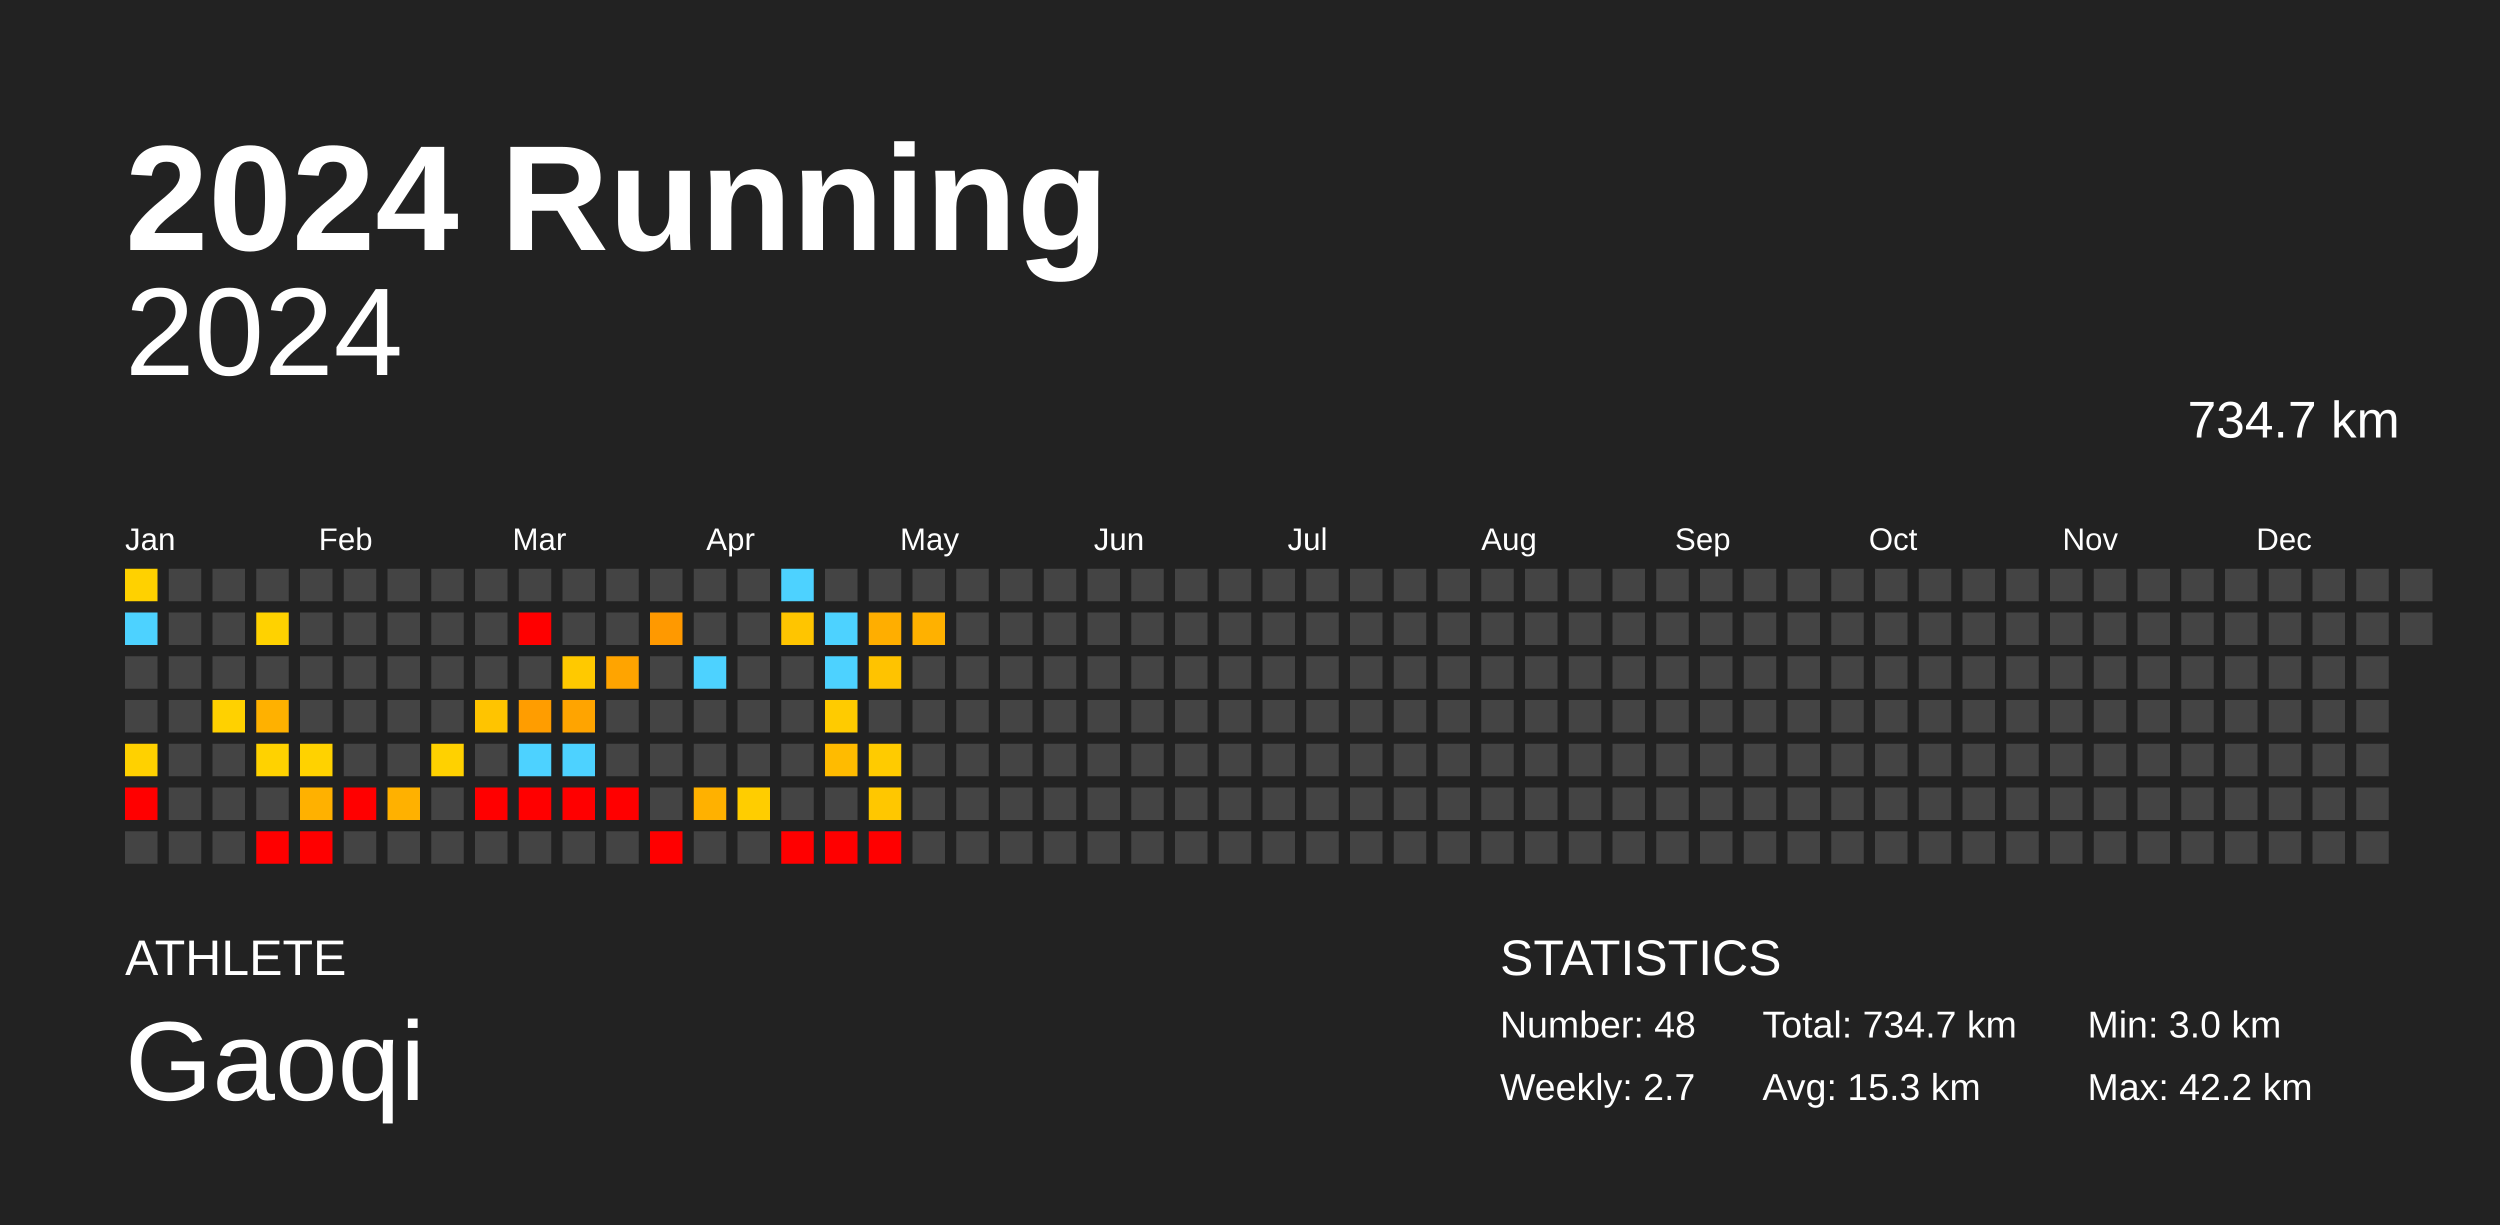
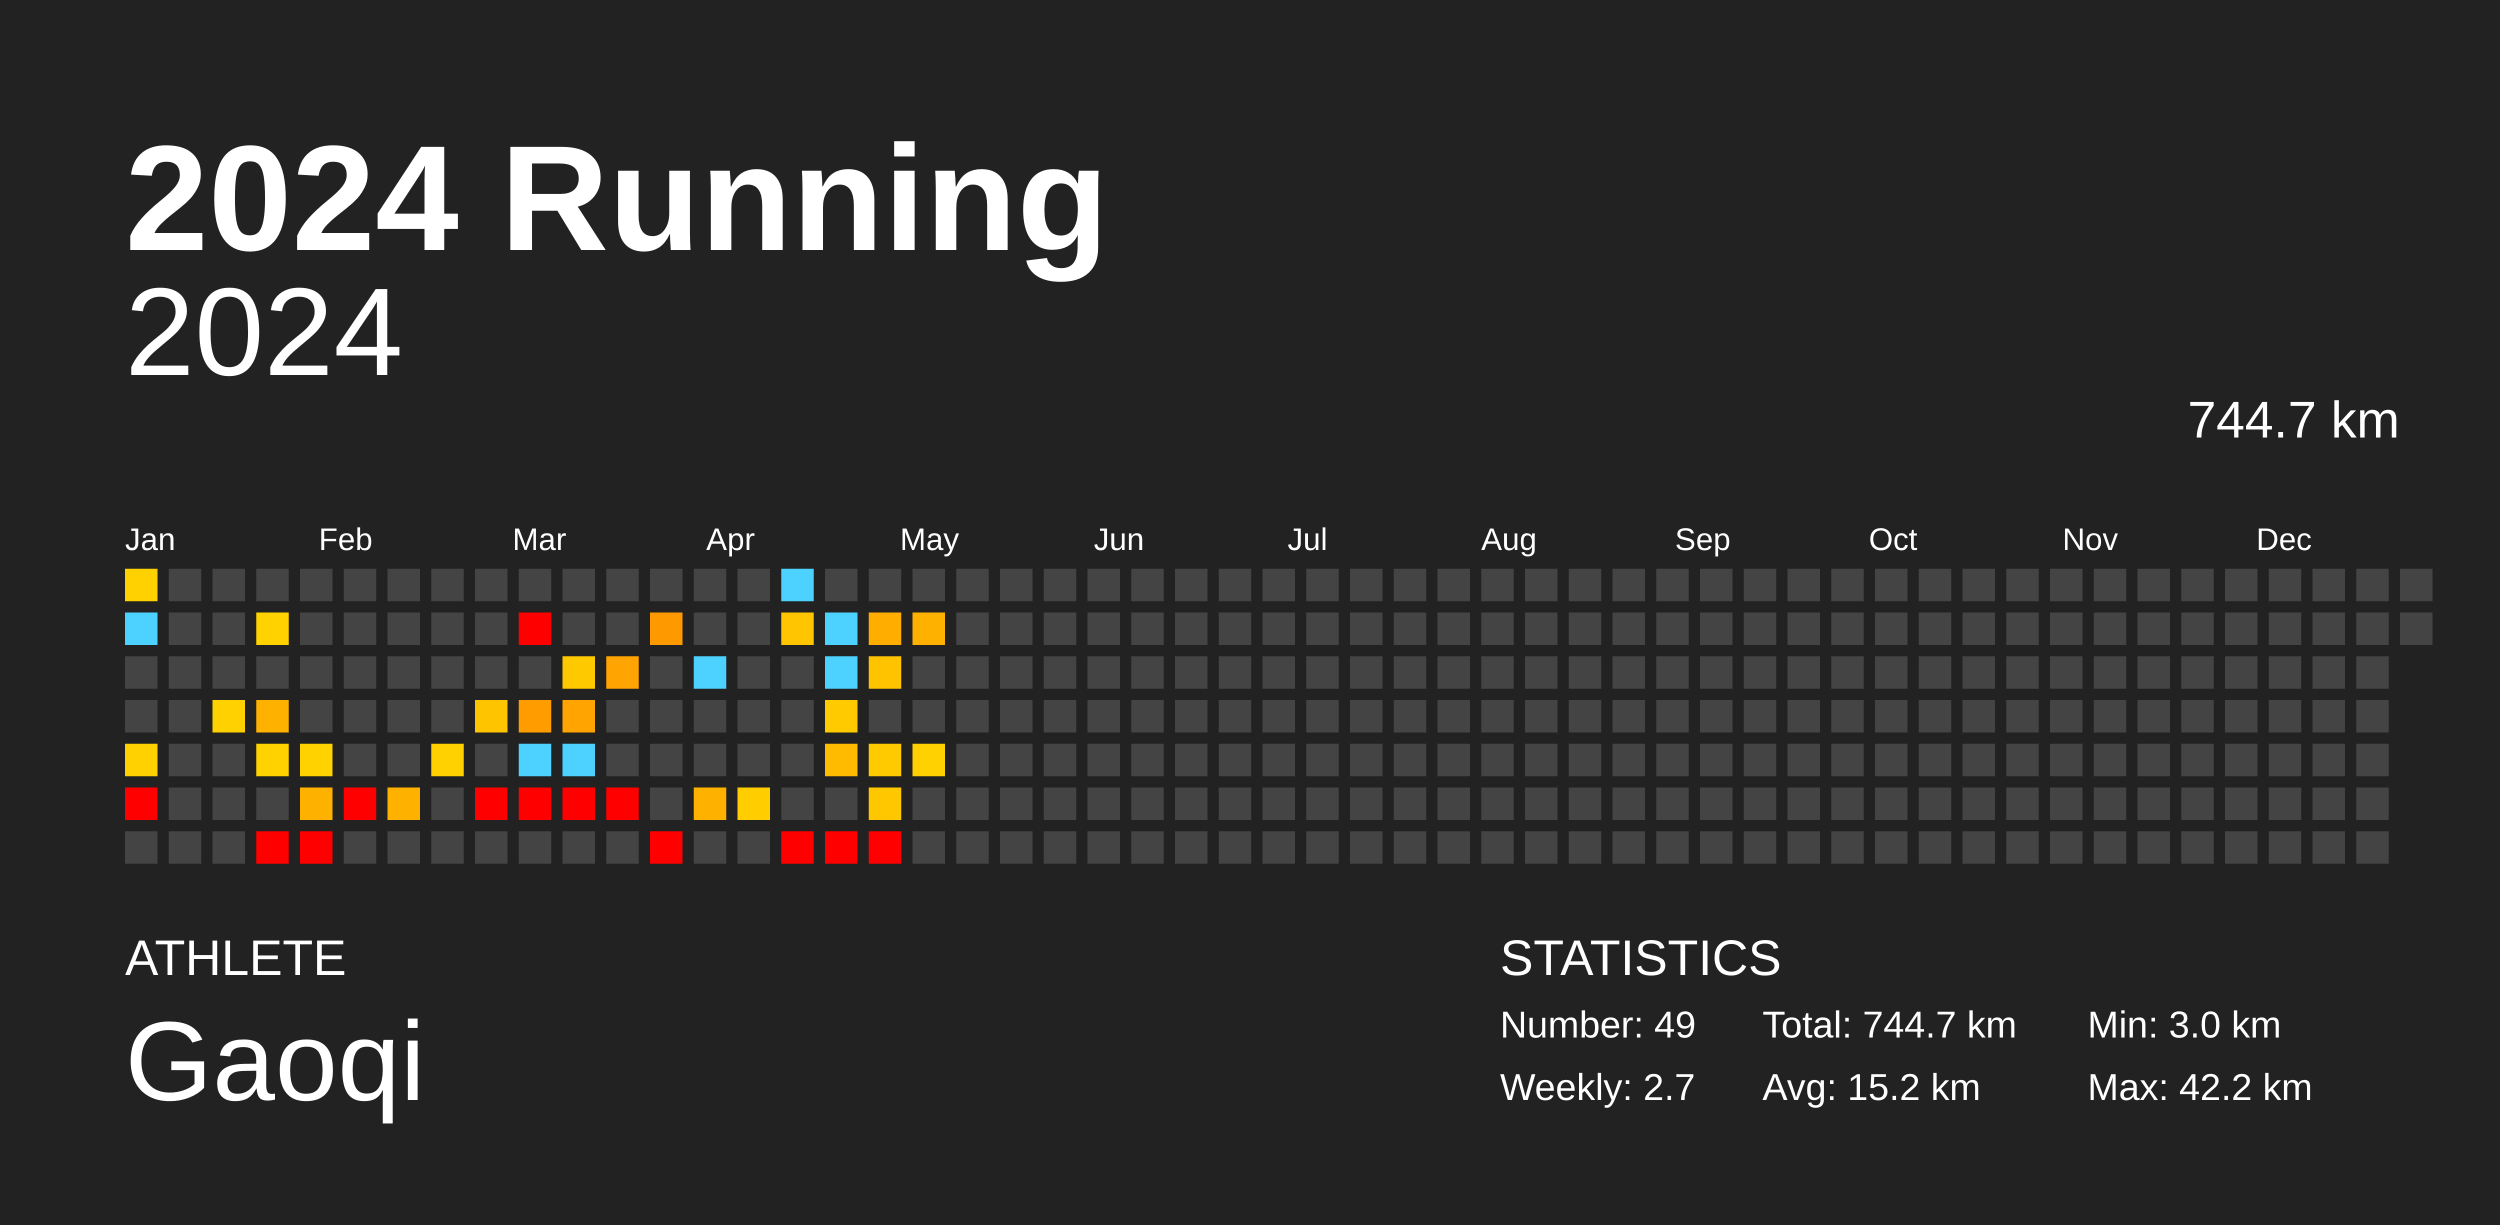
<svg xmlns="http://www.w3.org/2000/svg" baseProfile="full" height="98mm" version="1.1" viewBox="0,0,200,98" width="200mm">
  <defs />
  <rect fill="#222222" height="98" width="200" x="0" y="0" />
  <text fill="#FFFFFF" style="font-size:12px; font-family:Arial; font-weight:bold;" x="10" y="20">2024 Running</text>
  <text fill="#FFFFFF" style="font-size:4px; font-family:Arial" x="10" y="78">ATHLETE</text>
  <text fill="#FFFFFF" style="font-size:9px; font-family:Arial" x="10" y="88">Gaoqi</text>
  <text fill="#FFFFFF" style="font-size:4px; font-family:Arial" x="120" y="78">STATISTICS</text>
-   <text fill="#FFFFFF" style="font-size:3px; font-family:Arial" x="120" y="83">Number: 48</text>
+   <text fill="#FFFFFF" style="font-size:3px; font-family:Arial" x="120" y="83">Number: 49</text>
  <text fill="#FFFFFF" style="font-size:3px; font-family:Arial" x="120" y="88">Weekly: 2.7</text>
-   <text fill="#FFFFFF" style="font-size:3px; font-family:Arial" x="141" y="83">Total: 734.7 km</text>
-   <text fill="#FFFFFF" style="font-size:3px; font-family:Arial" x="141" y="88">Avg: 15.3 km</text>
+   <text fill="#FFFFFF" style="font-size:3px; font-family:Arial" x="141" y="83">Total: 744.7 km</text>
+   <text fill="#FFFFFF" style="font-size:3px; font-family:Arial" x="141" y="88">Avg: 15.2 km</text>
  <text fill="#FFFFFF" style="font-size:3px; font-family:Arial" x="167" y="83">Min: 3.0 km</text>
  <text fill="#FFFFFF" style="font-size:3px; font-family:Arial" x="167" y="88">Max: 42.2 km</text>
  <text alignment-baseline="hanging" fill="#FFFFFF" style="font-size:10.0px; font-family:Arial;" x="10" y="30">2024</text>
-   <text alignment-baseline="hanging" fill="#FFFFFF" style="font-size:4.125px; font-family:Arial;" x="175" y="35">734.7 km</text>
+   <text alignment-baseline="hanging" fill="#FFFFFF" style="font-size:4.125px; font-family:Arial;" x="175" y="35">744.7 km</text>
  <text fill="#FFFFFF" style="font-size:2.5px; font-family:Arial" x="10.0" y="44">Jan</text>
  <text fill="#FFFFFF" style="font-size:2.5px; font-family:Arial" x="25.5" y="44">Feb</text>
  <text fill="#FFFFFF" style="font-size:2.5px; font-family:Arial" x="41.0" y="44">Mar</text>
  <text fill="#FFFFFF" style="font-size:2.5px; font-family:Arial" x="56.5" y="44">Apr</text>
  <text fill="#FFFFFF" style="font-size:2.5px; font-family:Arial" x="72.0" y="44">May</text>
  <text fill="#FFFFFF" style="font-size:2.5px; font-family:Arial" x="87.5" y="44">Jun</text>
  <text fill="#FFFFFF" style="font-size:2.5px; font-family:Arial" x="103.0" y="44">Jul</text>
  <text fill="#FFFFFF" style="font-size:2.5px; font-family:Arial" x="118.5" y="44">Aug</text>
  <text fill="#FFFFFF" style="font-size:2.5px; font-family:Arial" x="134.0" y="44">Sep</text>
  <text fill="#FFFFFF" style="font-size:2.5px; font-family:Arial" x="149.5" y="44">Oct</text>
  <text fill="#FFFFFF" style="font-size:2.5px; font-family:Arial" x="165.0" y="44">Nov</text>
  <text fill="#FFFFFF" style="font-size:2.5px; font-family:Arial" x="180.5" y="44">Dec</text>
  <rect fill="#ffd100" height="2.6" width="2.6" x="10.0" y="45.5" />
  <rect fill="#4dd2ff" height="2.6" width="2.6" x="10.0" y="49.0" />
  <rect fill="#444444" height="2.6" width="2.6" x="10.0" y="52.5" />
  <rect fill="#444444" height="2.6" width="2.6" x="10.0" y="56.0" />
  <rect fill="#ffd100" height="2.6" width="2.6" x="10.0" y="59.5" />
  <rect fill="red" height="2.6" width="2.6" x="10.0" y="63.0" />
  <rect fill="#444444" height="2.6" width="2.6" x="10.0" y="66.5" />
  <rect fill="#444444" height="2.6" width="2.6" x="13.5" y="45.5" />
  <rect fill="#444444" height="2.6" width="2.6" x="13.5" y="49.0" />
  <rect fill="#444444" height="2.6" width="2.6" x="13.5" y="52.5" />
  <rect fill="#444444" height="2.6" width="2.6" x="13.5" y="56.0" />
  <rect fill="#444444" height="2.6" width="2.6" x="13.5" y="59.5" />
  <rect fill="#444444" height="2.6" width="2.6" x="13.5" y="63.0" />
  <rect fill="#444444" height="2.6" width="2.6" x="13.5" y="66.5" />
  <rect fill="#444444" height="2.6" width="2.6" x="17.0" y="45.5" />
  <rect fill="#444444" height="2.6" width="2.6" x="17.0" y="49.0" />
  <rect fill="#444444" height="2.6" width="2.6" x="17.0" y="52.5" />
  <rect fill="#ffd100" height="2.6" width="2.6" x="17.0" y="56.0" />
  <rect fill="#444444" height="2.6" width="2.6" x="17.0" y="59.5" />
  <rect fill="#444444" height="2.6" width="2.6" x="17.0" y="63.0" />
  <rect fill="#444444" height="2.6" width="2.6" x="17.0" y="66.5" />
  <rect fill="#444444" height="2.6" width="2.6" x="20.5" y="45.5" />
  <rect fill="#ffd200" height="2.6" width="2.6" x="20.5" y="49.0" />
  <rect fill="#444444" height="2.6" width="2.6" x="20.5" y="52.5" />
  <rect fill="#ffb100" height="2.6" width="2.6" x="20.5" y="56.0" />
  <rect fill="#ffd200" height="2.6" width="2.6" x="20.5" y="59.5" />
  <rect fill="#444444" height="2.6" width="2.6" x="20.5" y="63.0" />
  <rect fill="red" height="2.6" width="2.6" x="20.5" y="66.5" />
  <rect fill="#444444" height="2.6" width="2.6" x="24.0" y="45.5" />
  <rect fill="#444444" height="2.6" width="2.6" x="24.0" y="49.0" />
  <rect fill="#444444" height="2.6" width="2.6" x="24.0" y="52.5" />
  <rect fill="#444444" height="2.6" width="2.6" x="24.0" y="56.0" />
  <rect fill="#ffd200" height="2.6" width="2.6" x="24.0" y="59.5" />
  <rect fill="#ffb100" height="2.6" width="2.6" x="24.0" y="63.0" />
  <rect fill="red" height="2.6" width="2.6" x="24.0" y="66.5" />
  <rect fill="#444444" height="2.6" width="2.6" x="27.5" y="45.5" />
  <rect fill="#444444" height="2.6" width="2.6" x="27.5" y="49.0" />
  <rect fill="#444444" height="2.6" width="2.6" x="27.5" y="52.5" />
  <rect fill="#444444" height="2.6" width="2.6" x="27.5" y="56.0" />
  <rect fill="#444444" height="2.6" width="2.6" x="27.5" y="59.5" />
  <rect fill="red" height="2.6" width="2.6" x="27.5" y="63.0" />
  <rect fill="#444444" height="2.6" width="2.6" x="27.5" y="66.5" />
  <rect fill="#444444" height="2.6" width="2.6" x="31.0" y="45.5" />
  <rect fill="#444444" height="2.6" width="2.6" x="31.0" y="49.0" />
  <rect fill="#444444" height="2.6" width="2.6" x="31.0" y="52.5" />
  <rect fill="#444444" height="2.6" width="2.6" x="31.0" y="56.0" />
  <rect fill="#444444" height="2.6" width="2.6" x="31.0" y="59.5" />
  <rect fill="#ffb100" height="2.6" width="2.6" x="31.0" y="63.0" />
  <rect fill="#444444" height="2.6" width="2.6" x="31.0" y="66.5" />
  <rect fill="#444444" height="2.6" width="2.6" x="34.5" y="45.5" />
  <rect fill="#444444" height="2.6" width="2.6" x="34.5" y="49.0" />
  <rect fill="#444444" height="2.6" width="2.6" x="34.5" y="52.5" />
  <rect fill="#444444" height="2.6" width="2.6" x="34.5" y="56.0" />
  <rect fill="#ffd100" height="2.6" width="2.6" x="34.5" y="59.5" />
  <rect fill="#444444" height="2.6" width="2.6" x="34.5" y="63.0" />
  <rect fill="#444444" height="2.6" width="2.6" x="34.5" y="66.5" />
  <rect fill="#444444" height="2.6" width="2.6" x="38.0" y="45.5" />
  <rect fill="#444444" height="2.6" width="2.6" x="38.0" y="49.0" />
  <rect fill="#444444" height="2.6" width="2.6" x="38.0" y="52.5" />
  <rect fill="#ffc400" height="2.6" width="2.6" x="38.0" y="56.0" />
  <rect fill="#444444" height="2.6" width="2.6" x="38.0" y="59.5" />
  <rect fill="red" height="2.6" width="2.6" x="38.0" y="63.0" />
  <rect fill="#444444" height="2.6" width="2.6" x="38.0" y="66.5" />
  <rect fill="#444444" height="2.6" width="2.6" x="41.5" y="45.5" />
  <rect fill="red" height="2.6" width="2.6" x="41.5" y="49.0" />
  <rect fill="#444444" height="2.6" width="2.6" x="41.5" y="52.5" />
  <rect fill="#ff9d00" height="2.6" width="2.6" x="41.5" y="56.0" />
  <rect fill="#4dd2ff" height="2.6" width="2.6" x="41.5" y="59.5" />
  <rect fill="red" height="2.6" width="2.6" x="41.5" y="63.0" />
  <rect fill="#444444" height="2.6" width="2.6" x="41.5" y="66.5" />
  <rect fill="#444444" height="2.6" width="2.6" x="45.0" y="45.5" />
  <rect fill="#444444" height="2.6" width="2.6" x="45.0" y="49.0" />
  <rect fill="#ffc900" height="2.6" width="2.6" x="45.0" y="52.5" />
  <rect fill="#ffa400" height="2.6" width="2.6" x="45.0" y="56.0" />
  <rect fill="#4dd2ff" height="2.6" width="2.6" x="45.0" y="59.5" />
  <rect fill="red" height="2.6" width="2.6" x="45.0" y="63.0" />
  <rect fill="#444444" height="2.6" width="2.6" x="45.0" y="66.5" />
  <rect fill="#444444" height="2.6" width="2.6" x="48.5" y="45.5" />
  <rect fill="#444444" height="2.6" width="2.6" x="48.5" y="49.0" />
  <rect fill="#ffa400" height="2.6" width="2.6" x="48.5" y="52.5" />
  <rect fill="#444444" height="2.6" width="2.6" x="48.5" y="56.0" />
  <rect fill="#444444" height="2.6" width="2.6" x="48.5" y="59.5" />
  <rect fill="red" height="2.6" width="2.6" x="48.5" y="63.0" />
  <rect fill="#444444" height="2.6" width="2.6" x="48.5" y="66.5" />
  <rect fill="#444444" height="2.6" width="2.6" x="52.0" y="45.5" />
  <rect fill="#ff9900" height="2.6" width="2.6" x="52.0" y="49.0" />
  <rect fill="#444444" height="2.6" width="2.6" x="52.0" y="52.5" />
  <rect fill="#444444" height="2.6" width="2.6" x="52.0" y="56.0" />
  <rect fill="#444444" height="2.6" width="2.6" x="52.0" y="59.5" />
  <rect fill="#444444" height="2.6" width="2.6" x="52.0" y="63.0" />
  <rect fill="red" height="2.6" width="2.6" x="52.0" y="66.5" />
  <rect fill="#444444" height="2.6" width="2.6" x="55.5" y="45.5" />
  <rect fill="#444444" height="2.6" width="2.6" x="55.5" y="49.0" />
  <rect fill="#4dd2ff" height="2.6" width="2.6" x="55.5" y="52.5" />
  <rect fill="#444444" height="2.6" width="2.6" x="55.5" y="56.0" />
  <rect fill="#444444" height="2.6" width="2.6" x="55.5" y="59.5" />
  <rect fill="#ffb100" height="2.6" width="2.6" x="55.5" y="63.0" />
  <rect fill="#444444" height="2.6" width="2.6" x="55.5" y="66.5" />
  <rect fill="#444444" height="2.6" width="2.6" x="59.0" y="45.5" />
  <rect fill="#444444" height="2.6" width="2.6" x="59.0" y="49.0" />
  <rect fill="#444444" height="2.6" width="2.6" x="59.0" y="52.5" />
  <rect fill="#444444" height="2.6" width="2.6" x="59.0" y="56.0" />
  <rect fill="#444444" height="2.6" width="2.6" x="59.0" y="59.5" />
  <rect fill="#ffcd00" height="2.6" width="2.6" x="59.0" y="63.0" />
  <rect fill="#444444" height="2.6" width="2.6" x="59.0" y="66.5" />
  <rect fill="#4dd2ff" height="2.6" width="2.6" x="62.5" y="45.5" />
  <rect fill="#ffc500" height="2.6" width="2.6" x="62.5" y="49.0" />
  <rect fill="#444444" height="2.6" width="2.6" x="62.5" y="52.5" />
  <rect fill="#444444" height="2.6" width="2.6" x="62.5" y="56.0" />
  <rect fill="#444444" height="2.6" width="2.6" x="62.5" y="59.5" />
  <rect fill="#444444" height="2.6" width="2.6" x="62.5" y="63.0" />
  <rect fill="red" height="2.6" width="2.6" x="62.5" y="66.5" />
  <rect fill="#444444" height="2.6" width="2.6" x="66.0" y="45.5" />
  <rect fill="#4dd2ff" height="2.6" width="2.6" x="66.0" y="49.0" />
  <rect fill="#4dd2ff" height="2.6" width="2.6" x="66.0" y="52.5" />
  <rect fill="#ffcb00" height="2.6" width="2.6" x="66.0" y="56.0" />
  <rect fill="#ffbb00" height="2.6" width="2.6" x="66.0" y="59.5" />
  <rect fill="#444444" height="2.6" width="2.6" x="66.0" y="63.0" />
  <rect fill="red" height="2.6" width="2.6" x="66.0" y="66.5" />
  <rect fill="#444444" height="2.6" width="2.6" x="69.5" y="45.5" />
  <rect fill="#ffae00" height="2.6" width="2.6" x="69.5" y="49.0" />
  <rect fill="#ffc300" height="2.6" width="2.6" x="69.5" y="52.5" />
  <rect fill="#444444" height="2.6" width="2.6" x="69.5" y="56.0" />
  <rect fill="#ffcb00" height="2.6" width="2.6" x="69.5" y="59.5" />
  <rect fill="#ffc700" height="2.6" width="2.6" x="69.5" y="63.0" />
  <rect fill="red" height="2.6" width="2.6" x="69.5" y="66.5" />
  <rect fill="#444444" height="2.6" width="2.6" x="73.0" y="45.5" />
  <rect fill="#ffb100" height="2.6" width="2.6" x="73.0" y="49.0" />
  <rect fill="#444444" height="2.6" width="2.6" x="73.0" y="52.5" />
  <rect fill="#444444" height="2.6" width="2.6" x="73.0" y="56.0" />
-   <rect fill="#444444" height="2.6" width="2.6" x="73.0" y="59.5" />
+   <rect fill="#ffd100" height="2.6" width="2.6" x="73.0" y="59.5" />
  <rect fill="#444444" height="2.6" width="2.6" x="73.0" y="63.0" />
  <rect fill="#444444" height="2.6" width="2.6" x="73.0" y="66.5" />
  <rect fill="#444444" height="2.6" width="2.6" x="76.5" y="45.5" />
  <rect fill="#444444" height="2.6" width="2.6" x="76.5" y="49.0" />
  <rect fill="#444444" height="2.6" width="2.6" x="76.5" y="52.5" />
  <rect fill="#444444" height="2.6" width="2.6" x="76.5" y="56.0" />
  <rect fill="#444444" height="2.6" width="2.6" x="76.5" y="59.5" />
  <rect fill="#444444" height="2.6" width="2.6" x="76.5" y="63.0" />
  <rect fill="#444444" height="2.6" width="2.6" x="76.5" y="66.5" />
  <rect fill="#444444" height="2.6" width="2.6" x="80.0" y="45.5" />
  <rect fill="#444444" height="2.6" width="2.6" x="80.0" y="49.0" />
  <rect fill="#444444" height="2.6" width="2.6" x="80.0" y="52.5" />
  <rect fill="#444444" height="2.6" width="2.6" x="80.0" y="56.0" />
  <rect fill="#444444" height="2.6" width="2.6" x="80.0" y="59.5" />
  <rect fill="#444444" height="2.6" width="2.6" x="80.0" y="63.0" />
  <rect fill="#444444" height="2.6" width="2.6" x="80.0" y="66.5" />
  <rect fill="#444444" height="2.6" width="2.6" x="83.5" y="45.5" />
  <rect fill="#444444" height="2.6" width="2.6" x="83.5" y="49.0" />
  <rect fill="#444444" height="2.6" width="2.6" x="83.5" y="52.5" />
  <rect fill="#444444" height="2.6" width="2.6" x="83.5" y="56.0" />
  <rect fill="#444444" height="2.6" width="2.6" x="83.5" y="59.5" />
  <rect fill="#444444" height="2.6" width="2.6" x="83.5" y="63.0" />
  <rect fill="#444444" height="2.6" width="2.6" x="83.5" y="66.5" />
  <rect fill="#444444" height="2.6" width="2.6" x="87.0" y="45.5" />
  <rect fill="#444444" height="2.6" width="2.6" x="87.0" y="49.0" />
  <rect fill="#444444" height="2.6" width="2.6" x="87.0" y="52.5" />
  <rect fill="#444444" height="2.6" width="2.6" x="87.0" y="56.0" />
  <rect fill="#444444" height="2.6" width="2.6" x="87.0" y="59.5" />
  <rect fill="#444444" height="2.6" width="2.6" x="87.0" y="63.0" />
  <rect fill="#444444" height="2.6" width="2.6" x="87.0" y="66.5" />
  <rect fill="#444444" height="2.6" width="2.6" x="90.5" y="45.5" />
  <rect fill="#444444" height="2.6" width="2.6" x="90.5" y="49.0" />
  <rect fill="#444444" height="2.6" width="2.6" x="90.5" y="52.5" />
  <rect fill="#444444" height="2.6" width="2.6" x="90.5" y="56.0" />
  <rect fill="#444444" height="2.6" width="2.6" x="90.5" y="59.5" />
  <rect fill="#444444" height="2.6" width="2.6" x="90.5" y="63.0" />
  <rect fill="#444444" height="2.6" width="2.6" x="90.5" y="66.5" />
  <rect fill="#444444" height="2.6" width="2.6" x="94.0" y="45.5" />
  <rect fill="#444444" height="2.6" width="2.6" x="94.0" y="49.0" />
  <rect fill="#444444" height="2.6" width="2.6" x="94.0" y="52.5" />
  <rect fill="#444444" height="2.6" width="2.6" x="94.0" y="56.0" />
  <rect fill="#444444" height="2.6" width="2.6" x="94.0" y="59.5" />
  <rect fill="#444444" height="2.6" width="2.6" x="94.0" y="63.0" />
  <rect fill="#444444" height="2.6" width="2.6" x="94.0" y="66.5" />
  <rect fill="#444444" height="2.6" width="2.6" x="97.5" y="45.5" />
  <rect fill="#444444" height="2.6" width="2.6" x="97.5" y="49.0" />
  <rect fill="#444444" height="2.6" width="2.6" x="97.5" y="52.5" />
  <rect fill="#444444" height="2.6" width="2.6" x="97.5" y="56.0" />
  <rect fill="#444444" height="2.6" width="2.6" x="97.5" y="59.5" />
  <rect fill="#444444" height="2.6" width="2.6" x="97.5" y="63.0" />
  <rect fill="#444444" height="2.6" width="2.6" x="97.5" y="66.5" />
  <rect fill="#444444" height="2.6" width="2.6" x="101.0" y="45.5" />
  <rect fill="#444444" height="2.6" width="2.6" x="101.0" y="49.0" />
  <rect fill="#444444" height="2.6" width="2.6" x="101.0" y="52.5" />
  <rect fill="#444444" height="2.6" width="2.6" x="101.0" y="56.0" />
  <rect fill="#444444" height="2.6" width="2.6" x="101.0" y="59.5" />
  <rect fill="#444444" height="2.6" width="2.6" x="101.0" y="63.0" />
  <rect fill="#444444" height="2.6" width="2.6" x="101.0" y="66.5" />
  <rect fill="#444444" height="2.6" width="2.6" x="104.5" y="45.5" />
  <rect fill="#444444" height="2.6" width="2.6" x="104.5" y="49.0" />
  <rect fill="#444444" height="2.6" width="2.6" x="104.5" y="52.5" />
  <rect fill="#444444" height="2.6" width="2.6" x="104.5" y="56.0" />
  <rect fill="#444444" height="2.6" width="2.6" x="104.5" y="59.5" />
  <rect fill="#444444" height="2.6" width="2.6" x="104.5" y="63.0" />
  <rect fill="#444444" height="2.6" width="2.6" x="104.5" y="66.5" />
  <rect fill="#444444" height="2.6" width="2.6" x="108.0" y="45.5" />
  <rect fill="#444444" height="2.6" width="2.6" x="108.0" y="49.0" />
  <rect fill="#444444" height="2.6" width="2.6" x="108.0" y="52.5" />
  <rect fill="#444444" height="2.6" width="2.6" x="108.0" y="56.0" />
  <rect fill="#444444" height="2.6" width="2.6" x="108.0" y="59.5" />
  <rect fill="#444444" height="2.6" width="2.6" x="108.0" y="63.0" />
  <rect fill="#444444" height="2.6" width="2.6" x="108.0" y="66.5" />
  <rect fill="#444444" height="2.6" width="2.6" x="111.5" y="45.5" />
  <rect fill="#444444" height="2.6" width="2.6" x="111.5" y="49.0" />
  <rect fill="#444444" height="2.6" width="2.6" x="111.5" y="52.5" />
  <rect fill="#444444" height="2.6" width="2.6" x="111.5" y="56.0" />
  <rect fill="#444444" height="2.6" width="2.6" x="111.5" y="59.5" />
  <rect fill="#444444" height="2.6" width="2.6" x="111.5" y="63.0" />
  <rect fill="#444444" height="2.6" width="2.6" x="111.5" y="66.5" />
  <rect fill="#444444" height="2.6" width="2.6" x="115.0" y="45.5" />
  <rect fill="#444444" height="2.6" width="2.6" x="115.0" y="49.0" />
  <rect fill="#444444" height="2.6" width="2.6" x="115.0" y="52.5" />
  <rect fill="#444444" height="2.6" width="2.6" x="115.0" y="56.0" />
  <rect fill="#444444" height="2.6" width="2.6" x="115.0" y="59.5" />
  <rect fill="#444444" height="2.6" width="2.6" x="115.0" y="63.0" />
  <rect fill="#444444" height="2.6" width="2.6" x="115.0" y="66.5" />
  <rect fill="#444444" height="2.6" width="2.6" x="118.5" y="45.5" />
  <rect fill="#444444" height="2.6" width="2.6" x="118.5" y="49.0" />
  <rect fill="#444444" height="2.6" width="2.6" x="118.5" y="52.5" />
  <rect fill="#444444" height="2.6" width="2.6" x="118.5" y="56.0" />
  <rect fill="#444444" height="2.6" width="2.6" x="118.5" y="59.5" />
  <rect fill="#444444" height="2.6" width="2.6" x="118.5" y="63.0" />
  <rect fill="#444444" height="2.6" width="2.6" x="118.5" y="66.5" />
  <rect fill="#444444" height="2.6" width="2.6" x="122.0" y="45.5" />
  <rect fill="#444444" height="2.6" width="2.6" x="122.0" y="49.0" />
  <rect fill="#444444" height="2.6" width="2.6" x="122.0" y="52.5" />
  <rect fill="#444444" height="2.6" width="2.6" x="122.0" y="56.0" />
  <rect fill="#444444" height="2.6" width="2.6" x="122.0" y="59.5" />
  <rect fill="#444444" height="2.6" width="2.6" x="122.0" y="63.0" />
  <rect fill="#444444" height="2.6" width="2.6" x="122.0" y="66.5" />
  <rect fill="#444444" height="2.6" width="2.6" x="125.5" y="45.5" />
  <rect fill="#444444" height="2.6" width="2.6" x="125.5" y="49.0" />
  <rect fill="#444444" height="2.6" width="2.6" x="125.5" y="52.5" />
  <rect fill="#444444" height="2.6" width="2.6" x="125.5" y="56.0" />
  <rect fill="#444444" height="2.6" width="2.6" x="125.5" y="59.5" />
  <rect fill="#444444" height="2.6" width="2.6" x="125.5" y="63.0" />
  <rect fill="#444444" height="2.6" width="2.6" x="125.5" y="66.5" />
  <rect fill="#444444" height="2.6" width="2.6" x="129.0" y="45.5" />
  <rect fill="#444444" height="2.6" width="2.6" x="129.0" y="49.0" />
  <rect fill="#444444" height="2.6" width="2.6" x="129.0" y="52.5" />
  <rect fill="#444444" height="2.6" width="2.6" x="129.0" y="56.0" />
  <rect fill="#444444" height="2.6" width="2.6" x="129.0" y="59.5" />
  <rect fill="#444444" height="2.6" width="2.6" x="129.0" y="63.0" />
  <rect fill="#444444" height="2.6" width="2.6" x="129.0" y="66.5" />
  <rect fill="#444444" height="2.6" width="2.6" x="132.5" y="45.5" />
  <rect fill="#444444" height="2.6" width="2.6" x="132.5" y="49.0" />
  <rect fill="#444444" height="2.6" width="2.6" x="132.5" y="52.5" />
  <rect fill="#444444" height="2.6" width="2.6" x="132.5" y="56.0" />
  <rect fill="#444444" height="2.6" width="2.6" x="132.5" y="59.5" />
  <rect fill="#444444" height="2.6" width="2.6" x="132.5" y="63.0" />
  <rect fill="#444444" height="2.6" width="2.6" x="132.5" y="66.5" />
  <rect fill="#444444" height="2.6" width="2.6" x="136.0" y="45.5" />
  <rect fill="#444444" height="2.6" width="2.6" x="136.0" y="49.0" />
  <rect fill="#444444" height="2.6" width="2.6" x="136.0" y="52.5" />
  <rect fill="#444444" height="2.6" width="2.6" x="136.0" y="56.0" />
  <rect fill="#444444" height="2.6" width="2.6" x="136.0" y="59.5" />
  <rect fill="#444444" height="2.6" width="2.6" x="136.0" y="63.0" />
  <rect fill="#444444" height="2.6" width="2.6" x="136.0" y="66.5" />
  <rect fill="#444444" height="2.6" width="2.6" x="139.5" y="45.5" />
  <rect fill="#444444" height="2.6" width="2.6" x="139.5" y="49.0" />
  <rect fill="#444444" height="2.6" width="2.6" x="139.5" y="52.5" />
  <rect fill="#444444" height="2.6" width="2.6" x="139.5" y="56.0" />
  <rect fill="#444444" height="2.6" width="2.6" x="139.5" y="59.5" />
  <rect fill="#444444" height="2.6" width="2.6" x="139.5" y="63.0" />
  <rect fill="#444444" height="2.6" width="2.6" x="139.5" y="66.5" />
  <rect fill="#444444" height="2.6" width="2.6" x="143.0" y="45.5" />
  <rect fill="#444444" height="2.6" width="2.6" x="143.0" y="49.0" />
  <rect fill="#444444" height="2.6" width="2.6" x="143.0" y="52.5" />
  <rect fill="#444444" height="2.6" width="2.6" x="143.0" y="56.0" />
  <rect fill="#444444" height="2.6" width="2.6" x="143.0" y="59.5" />
  <rect fill="#444444" height="2.6" width="2.6" x="143.0" y="63.0" />
  <rect fill="#444444" height="2.6" width="2.6" x="143.0" y="66.5" />
  <rect fill="#444444" height="2.6" width="2.6" x="146.5" y="45.5" />
  <rect fill="#444444" height="2.6" width="2.6" x="146.5" y="49.0" />
  <rect fill="#444444" height="2.6" width="2.6" x="146.5" y="52.5" />
  <rect fill="#444444" height="2.6" width="2.6" x="146.5" y="56.0" />
  <rect fill="#444444" height="2.6" width="2.6" x="146.5" y="59.5" />
  <rect fill="#444444" height="2.6" width="2.6" x="146.5" y="63.0" />
  <rect fill="#444444" height="2.6" width="2.6" x="146.5" y="66.5" />
  <rect fill="#444444" height="2.6" width="2.6" x="150.0" y="45.5" />
  <rect fill="#444444" height="2.6" width="2.6" x="150.0" y="49.0" />
  <rect fill="#444444" height="2.6" width="2.6" x="150.0" y="52.5" />
  <rect fill="#444444" height="2.6" width="2.6" x="150.0" y="56.0" />
  <rect fill="#444444" height="2.6" width="2.6" x="150.0" y="59.5" />
  <rect fill="#444444" height="2.6" width="2.6" x="150.0" y="63.0" />
  <rect fill="#444444" height="2.6" width="2.6" x="150.0" y="66.5" />
  <rect fill="#444444" height="2.6" width="2.6" x="153.5" y="45.5" />
  <rect fill="#444444" height="2.6" width="2.6" x="153.5" y="49.0" />
  <rect fill="#444444" height="2.6" width="2.6" x="153.5" y="52.5" />
  <rect fill="#444444" height="2.6" width="2.6" x="153.5" y="56.0" />
  <rect fill="#444444" height="2.6" width="2.6" x="153.5" y="59.5" />
  <rect fill="#444444" height="2.6" width="2.6" x="153.5" y="63.0" />
  <rect fill="#444444" height="2.6" width="2.6" x="153.5" y="66.5" />
  <rect fill="#444444" height="2.6" width="2.6" x="157.0" y="45.5" />
  <rect fill="#444444" height="2.6" width="2.6" x="157.0" y="49.0" />
  <rect fill="#444444" height="2.6" width="2.6" x="157.0" y="52.5" />
  <rect fill="#444444" height="2.6" width="2.6" x="157.0" y="56.0" />
  <rect fill="#444444" height="2.6" width="2.6" x="157.0" y="59.5" />
  <rect fill="#444444" height="2.6" width="2.6" x="157.0" y="63.0" />
  <rect fill="#444444" height="2.6" width="2.6" x="157.0" y="66.5" />
  <rect fill="#444444" height="2.6" width="2.6" x="160.5" y="45.5" />
  <rect fill="#444444" height="2.6" width="2.6" x="160.5" y="49.0" />
  <rect fill="#444444" height="2.6" width="2.6" x="160.5" y="52.5" />
  <rect fill="#444444" height="2.6" width="2.6" x="160.5" y="56.0" />
  <rect fill="#444444" height="2.6" width="2.6" x="160.5" y="59.5" />
  <rect fill="#444444" height="2.6" width="2.6" x="160.5" y="63.0" />
  <rect fill="#444444" height="2.6" width="2.6" x="160.5" y="66.5" />
  <rect fill="#444444" height="2.6" width="2.6" x="164.0" y="45.5" />
  <rect fill="#444444" height="2.6" width="2.6" x="164.0" y="49.0" />
  <rect fill="#444444" height="2.6" width="2.6" x="164.0" y="52.5" />
  <rect fill="#444444" height="2.6" width="2.6" x="164.0" y="56.0" />
  <rect fill="#444444" height="2.6" width="2.6" x="164.0" y="59.5" />
  <rect fill="#444444" height="2.6" width="2.6" x="164.0" y="63.0" />
  <rect fill="#444444" height="2.6" width="2.6" x="164.0" y="66.5" />
  <rect fill="#444444" height="2.6" width="2.6" x="167.5" y="45.5" />
  <rect fill="#444444" height="2.6" width="2.6" x="167.5" y="49.0" />
  <rect fill="#444444" height="2.6" width="2.6" x="167.5" y="52.5" />
  <rect fill="#444444" height="2.6" width="2.6" x="167.5" y="56.0" />
  <rect fill="#444444" height="2.6" width="2.6" x="167.5" y="59.5" />
  <rect fill="#444444" height="2.6" width="2.6" x="167.5" y="63.0" />
  <rect fill="#444444" height="2.6" width="2.6" x="167.5" y="66.5" />
  <rect fill="#444444" height="2.6" width="2.6" x="171.0" y="45.5" />
  <rect fill="#444444" height="2.6" width="2.6" x="171.0" y="49.0" />
  <rect fill="#444444" height="2.6" width="2.6" x="171.0" y="52.5" />
  <rect fill="#444444" height="2.6" width="2.6" x="171.0" y="56.0" />
  <rect fill="#444444" height="2.6" width="2.6" x="171.0" y="59.5" />
  <rect fill="#444444" height="2.6" width="2.6" x="171.0" y="63.0" />
  <rect fill="#444444" height="2.6" width="2.6" x="171.0" y="66.5" />
  <rect fill="#444444" height="2.6" width="2.6" x="174.5" y="45.5" />
  <rect fill="#444444" height="2.6" width="2.6" x="174.5" y="49.0" />
  <rect fill="#444444" height="2.6" width="2.6" x="174.5" y="52.5" />
  <rect fill="#444444" height="2.6" width="2.6" x="174.5" y="56.0" />
  <rect fill="#444444" height="2.6" width="2.6" x="174.5" y="59.5" />
  <rect fill="#444444" height="2.6" width="2.6" x="174.5" y="63.0" />
  <rect fill="#444444" height="2.6" width="2.6" x="174.5" y="66.5" />
  <rect fill="#444444" height="2.6" width="2.6" x="178.0" y="45.5" />
  <rect fill="#444444" height="2.6" width="2.6" x="178.0" y="49.0" />
  <rect fill="#444444" height="2.6" width="2.6" x="178.0" y="52.5" />
  <rect fill="#444444" height="2.6" width="2.6" x="178.0" y="56.0" />
  <rect fill="#444444" height="2.6" width="2.6" x="178.0" y="59.5" />
  <rect fill="#444444" height="2.6" width="2.6" x="178.0" y="63.0" />
  <rect fill="#444444" height="2.6" width="2.6" x="178.0" y="66.5" />
  <rect fill="#444444" height="2.6" width="2.6" x="181.5" y="45.5" />
  <rect fill="#444444" height="2.6" width="2.6" x="181.5" y="49.0" />
  <rect fill="#444444" height="2.6" width="2.6" x="181.5" y="52.5" />
  <rect fill="#444444" height="2.6" width="2.6" x="181.5" y="56.0" />
  <rect fill="#444444" height="2.6" width="2.6" x="181.5" y="59.5" />
  <rect fill="#444444" height="2.6" width="2.6" x="181.5" y="63.0" />
  <rect fill="#444444" height="2.6" width="2.6" x="181.5" y="66.5" />
  <rect fill="#444444" height="2.6" width="2.6" x="185.0" y="45.5" />
  <rect fill="#444444" height="2.6" width="2.6" x="185.0" y="49.0" />
  <rect fill="#444444" height="2.6" width="2.6" x="185.0" y="52.5" />
  <rect fill="#444444" height="2.6" width="2.6" x="185.0" y="56.0" />
  <rect fill="#444444" height="2.6" width="2.6" x="185.0" y="59.5" />
  <rect fill="#444444" height="2.6" width="2.6" x="185.0" y="63.0" />
  <rect fill="#444444" height="2.6" width="2.6" x="185.0" y="66.5" />
  <rect fill="#444444" height="2.6" width="2.6" x="188.5" y="45.5" />
  <rect fill="#444444" height="2.6" width="2.6" x="188.5" y="49.0" />
  <rect fill="#444444" height="2.6" width="2.6" x="188.5" y="52.5" />
  <rect fill="#444444" height="2.6" width="2.6" x="188.5" y="56.0" />
  <rect fill="#444444" height="2.6" width="2.6" x="188.5" y="59.5" />
  <rect fill="#444444" height="2.6" width="2.6" x="188.5" y="63.0" />
  <rect fill="#444444" height="2.6" width="2.6" x="188.5" y="66.5" />
  <rect fill="#444444" height="2.6" width="2.6" x="192.0" y="45.5" />
  <rect fill="#444444" height="2.6" width="2.6" x="192.0" y="49.0" />
</svg>
